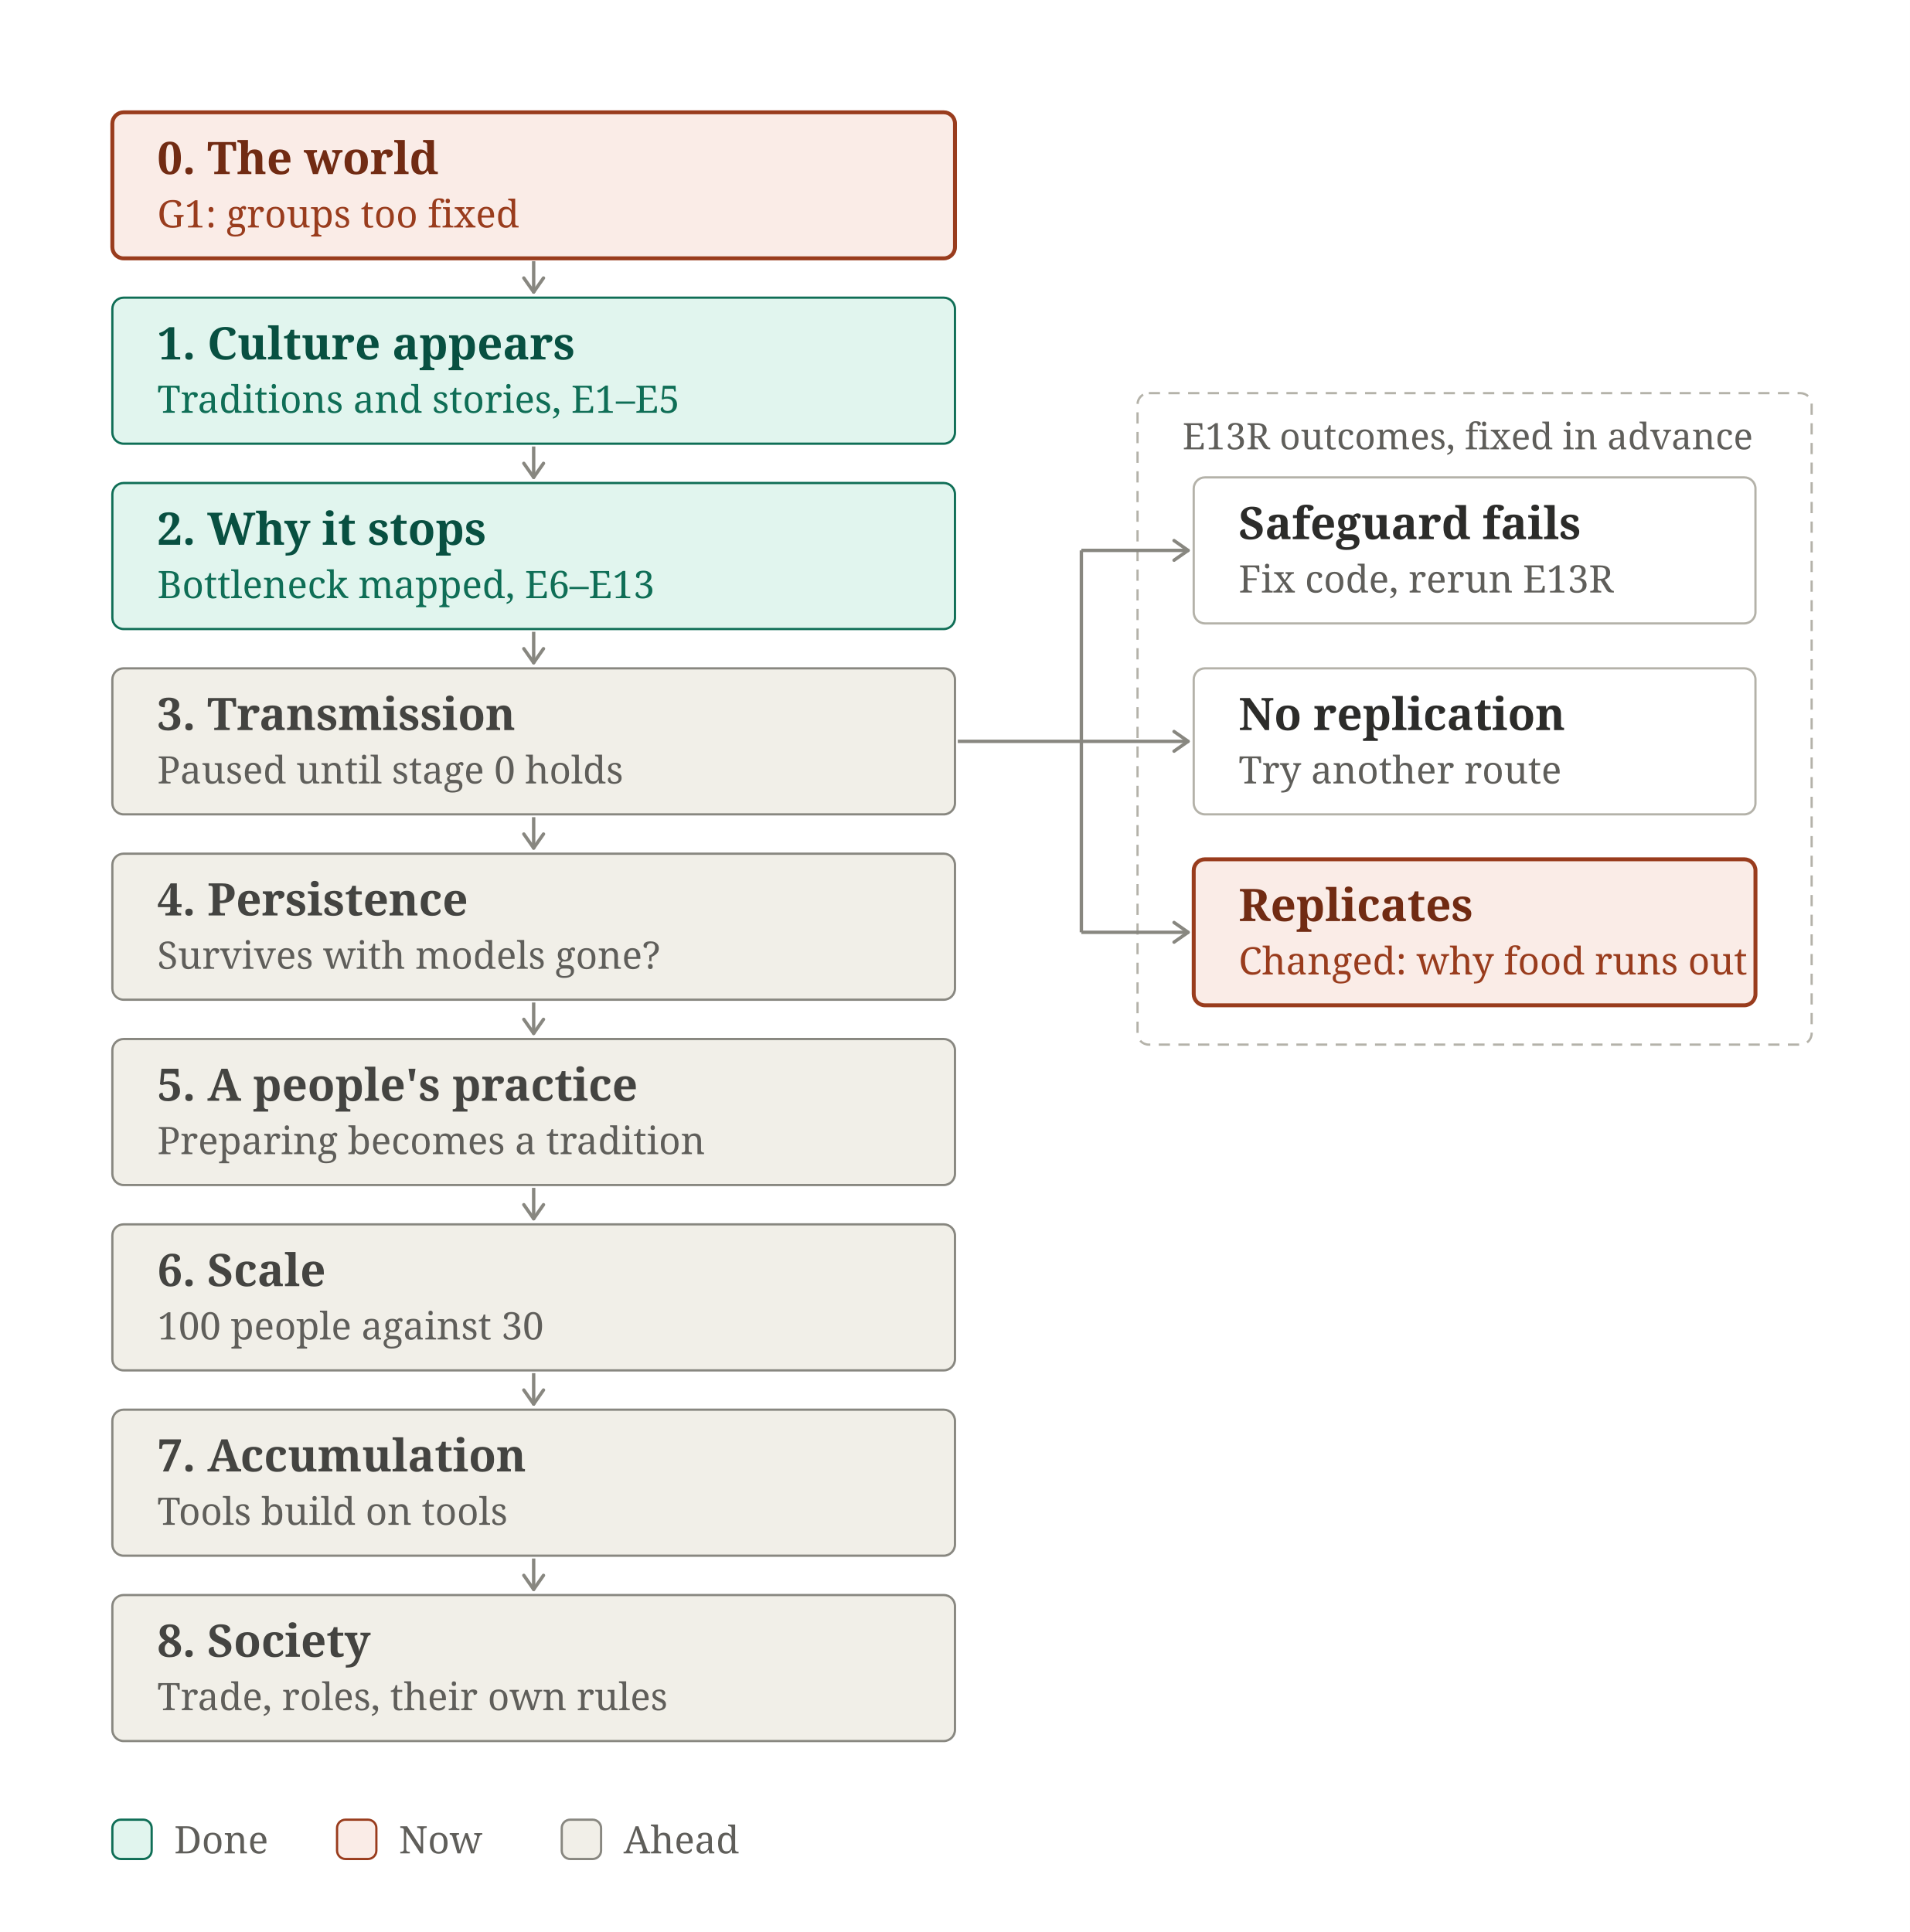
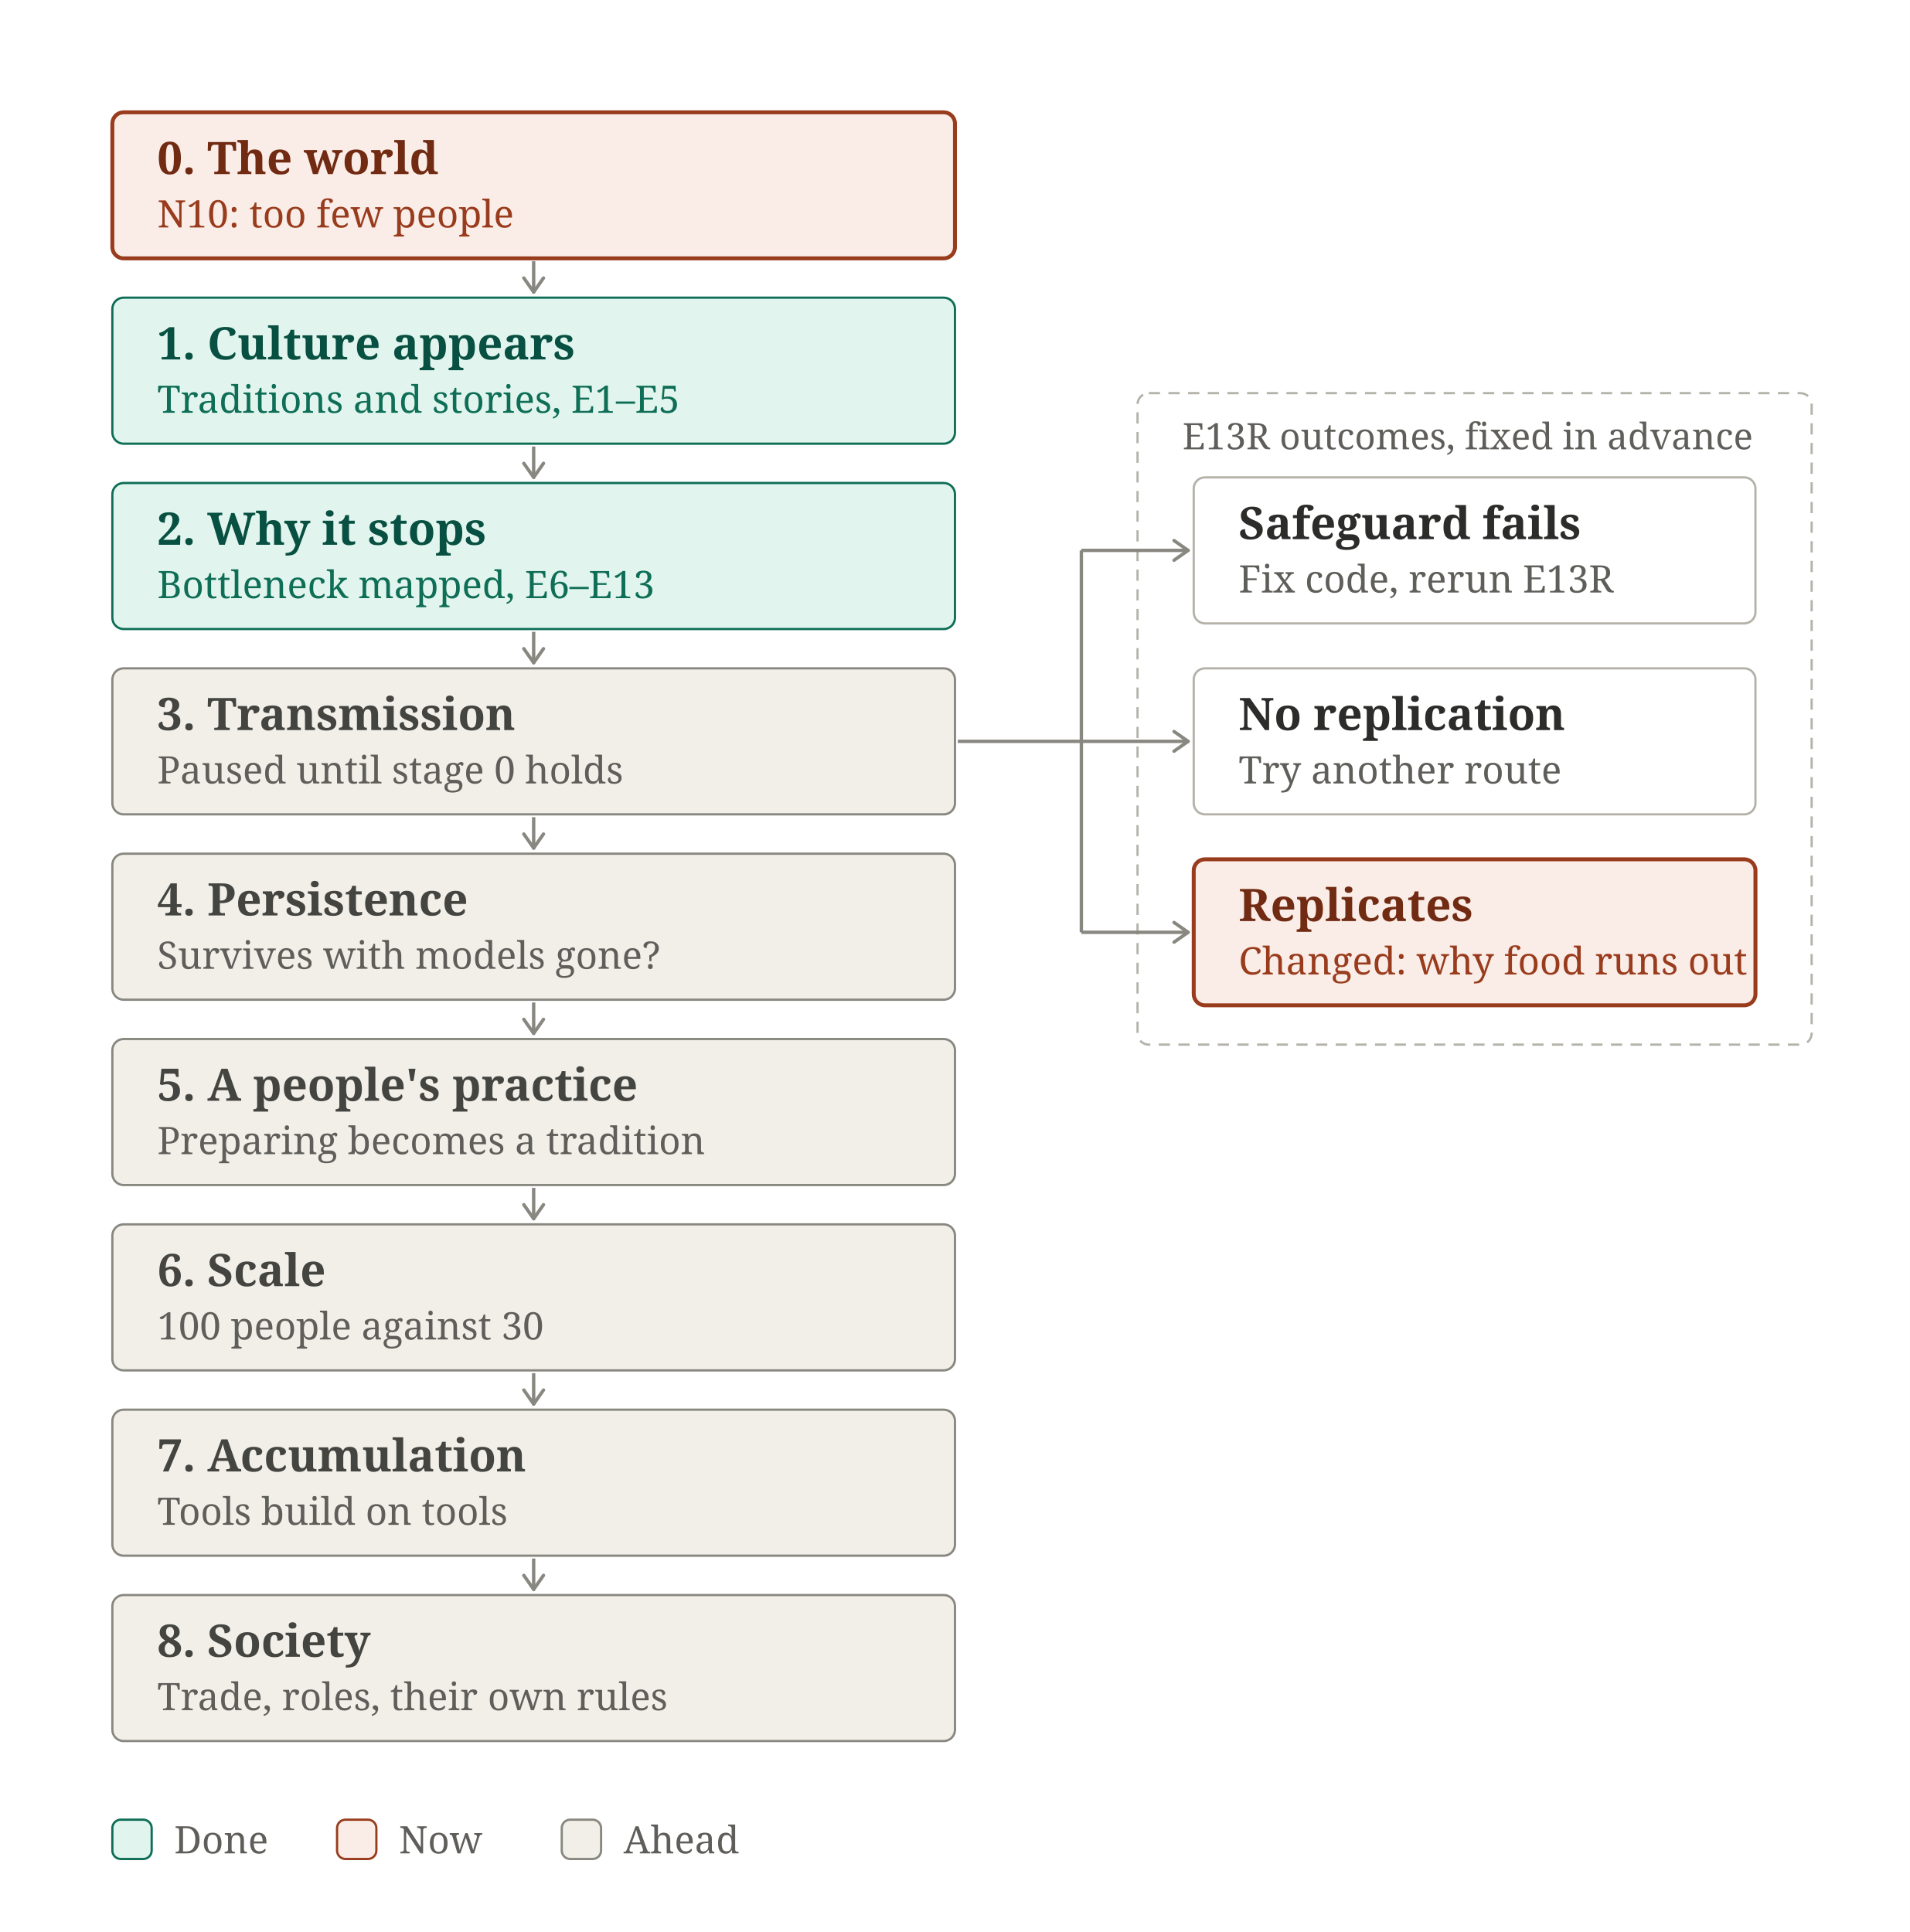
<svg xmlns="http://www.w3.org/2000/svg" width="680" height="688" viewBox="0 0 680 688" font-family="Garamond, Georgia, serif" role="img">
  <rect width="680" height="688" fill="#FFFFFF" />
  <rect x="405" y="140" width="240" height="232" rx="4" fill="none" stroke="#B4B2A9" stroke-width="0.8" stroke-dasharray="4 3" />
  <text x="421" y="160" font-size="13" fill="#5F5E5A">E13R outcomes, fixed in advance</text>
  <line x1="190" y1="93" x2="190" y2="104" stroke="#888780" stroke-width="1.2" />
  <line x1="186.5" y1="99.0" x2="190" y2="104" stroke="#888780" stroke-width="1.2" stroke-linecap="round" />
  <line x1="193.5" y1="99.0" x2="190" y2="104" stroke="#888780" stroke-width="1.2" stroke-linecap="round" />
  <line x1="190" y1="159" x2="190" y2="170" stroke="#888780" stroke-width="1.2" />
  <line x1="186.5" y1="165.0" x2="190" y2="170" stroke="#888780" stroke-width="1.2" stroke-linecap="round" />
  <line x1="193.5" y1="165.0" x2="190" y2="170" stroke="#888780" stroke-width="1.2" stroke-linecap="round" />
  <line x1="190" y1="225" x2="190" y2="236" stroke="#888780" stroke-width="1.2" />
  <line x1="186.5" y1="231.0" x2="190" y2="236" stroke="#888780" stroke-width="1.2" stroke-linecap="round" />
  <line x1="193.5" y1="231.0" x2="190" y2="236" stroke="#888780" stroke-width="1.2" stroke-linecap="round" />
  <line x1="190" y1="291" x2="190" y2="302" stroke="#888780" stroke-width="1.2" />
  <line x1="186.5" y1="297.0" x2="190" y2="302" stroke="#888780" stroke-width="1.2" stroke-linecap="round" />
  <line x1="193.5" y1="297.0" x2="190" y2="302" stroke="#888780" stroke-width="1.2" stroke-linecap="round" />
  <line x1="190" y1="357" x2="190" y2="368" stroke="#888780" stroke-width="1.2" />
  <line x1="186.5" y1="363.0" x2="190" y2="368" stroke="#888780" stroke-width="1.2" stroke-linecap="round" />
  <line x1="193.5" y1="363.0" x2="190" y2="368" stroke="#888780" stroke-width="1.2" stroke-linecap="round" />
  <line x1="190" y1="423" x2="190" y2="434" stroke="#888780" stroke-width="1.2" />
  <line x1="186.5" y1="429.0" x2="190" y2="434" stroke="#888780" stroke-width="1.2" stroke-linecap="round" />
  <line x1="193.5" y1="429.0" x2="190" y2="434" stroke="#888780" stroke-width="1.2" stroke-linecap="round" />
  <line x1="190" y1="489" x2="190" y2="500" stroke="#888780" stroke-width="1.2" />
  <line x1="186.5" y1="495.0" x2="190" y2="500" stroke="#888780" stroke-width="1.2" stroke-linecap="round" />
  <line x1="193.5" y1="495.0" x2="190" y2="500" stroke="#888780" stroke-width="1.2" stroke-linecap="round" />
  <line x1="190" y1="555" x2="190" y2="566" stroke="#888780" stroke-width="1.2" />
  <line x1="186.5" y1="561.0" x2="190" y2="566" stroke="#888780" stroke-width="1.2" stroke-linecap="round" />
  <line x1="193.5" y1="561.0" x2="190" y2="566" stroke="#888780" stroke-width="1.2" stroke-linecap="round" />
  <line x1="341" y1="264" x2="385" y2="264" stroke="#888780" stroke-width="1.2" />
  <line x1="385" y1="196" x2="385" y2="332" stroke="#888780" stroke-width="1.2" />
  <line x1="385" y1="196" x2="423" y2="196" stroke="#888780" stroke-width="1.2" />
  <line x1="418.0" y1="199.5" x2="423" y2="196" stroke="#888780" stroke-width="1.2" stroke-linecap="round" />
  <line x1="418.0" y1="192.5" x2="423" y2="196" stroke="#888780" stroke-width="1.2" stroke-linecap="round" />
  <line x1="385" y1="264" x2="423" y2="264" stroke="#888780" stroke-width="1.2" />
  <line x1="418.0" y1="267.5" x2="423" y2="264" stroke="#888780" stroke-width="1.2" stroke-linecap="round" />
  <line x1="418.0" y1="260.5" x2="423" y2="264" stroke="#888780" stroke-width="1.2" stroke-linecap="round" />
  <line x1="385" y1="332" x2="423" y2="332" stroke="#888780" stroke-width="1.2" />
  <line x1="418.0" y1="335.5" x2="423" y2="332" stroke="#888780" stroke-width="1.2" stroke-linecap="round" />
  <line x1="418.0" y1="328.5" x2="423" y2="332" stroke="#888780" stroke-width="1.2" stroke-linecap="round" />
  <rect x="40" y="40" width="300" height="52" rx="4" fill="#FAECE7" stroke="#993C1D" stroke-width="1.4" />
  <text x="56" y="62" font-size="16" font-weight="bold" fill="#712B13">0. The world</text>
-   <text x="56" y="81" font-size="13.5" fill="#993C1D">G1: groups too fixed</text>
+   <text x="56" y="81" font-size="13.5" fill="#993C1D">N10: too few people</text>
  <rect x="40" y="106" width="300" height="52" rx="4" fill="#E1F5EE" stroke="#0F6E56" stroke-width="0.8" />
  <text x="56" y="128" font-size="16" font-weight="bold" fill="#085041">1. Culture appears</text>
  <text x="56" y="147" font-size="13.5" fill="#0F6E56">Traditions and stories, E1–E5</text>
  <rect x="40" y="172" width="300" height="52" rx="4" fill="#E1F5EE" stroke="#0F6E56" stroke-width="0.8" />
  <text x="56" y="194" font-size="16" font-weight="bold" fill="#085041">2. Why it stops</text>
  <text x="56" y="213" font-size="13.5" fill="#0F6E56">Bottleneck mapped, E6–E13</text>
  <rect x="40" y="238" width="300" height="52" rx="4" fill="#F1EFE8" stroke="#888780" stroke-width="0.8" />
  <text x="56" y="260" font-size="16" font-weight="bold" fill="#444441">3. Transmission</text>
  <text x="56" y="279" font-size="13.5" fill="#5F5E5A">Paused until stage 0 holds</text>
  <rect x="40" y="304" width="300" height="52" rx="4" fill="#F1EFE8" stroke="#888780" stroke-width="0.8" />
  <text x="56" y="326" font-size="16" font-weight="bold" fill="#444441">4. Persistence</text>
  <text x="56" y="345" font-size="13.5" fill="#5F5E5A">Survives with models gone?</text>
  <rect x="40" y="370" width="300" height="52" rx="4" fill="#F1EFE8" stroke="#888780" stroke-width="0.8" />
  <text x="56" y="392" font-size="16" font-weight="bold" fill="#444441">5. A people's practice</text>
  <text x="56" y="411" font-size="13.5" fill="#5F5E5A">Preparing becomes a tradition</text>
  <rect x="40" y="436" width="300" height="52" rx="4" fill="#F1EFE8" stroke="#888780" stroke-width="0.8" />
  <text x="56" y="458" font-size="16" font-weight="bold" fill="#444441">6. Scale</text>
  <text x="56" y="477" font-size="13.5" fill="#5F5E5A">100 people against 30</text>
  <rect x="40" y="502" width="300" height="52" rx="4" fill="#F1EFE8" stroke="#888780" stroke-width="0.8" />
  <text x="56" y="524" font-size="16" font-weight="bold" fill="#444441">7. Accumulation</text>
  <text x="56" y="543" font-size="13.5" fill="#5F5E5A">Tools build on tools</text>
  <rect x="40" y="568" width="300" height="52" rx="4" fill="#F1EFE8" stroke="#888780" stroke-width="0.8" />
  <text x="56" y="590" font-size="16" font-weight="bold" fill="#444441">8. Society</text>
  <text x="56" y="609" font-size="13.5" fill="#5F5E5A">Trade, roles, their own rules</text>
  <rect x="425" y="170" width="200" height="52" rx="4" fill="#FFFFFF" stroke="#B4B2A9" stroke-width="0.8" />
  <text x="441" y="192" font-size="16" font-weight="bold" fill="#2C2C2A">Safeguard fails</text>
  <text x="441" y="211" font-size="13.5" fill="#5F5E5A">Fix code, rerun E13R</text>
  <rect x="425" y="238" width="200" height="52" rx="4" fill="#FFFFFF" stroke="#B4B2A9" stroke-width="0.8" />
  <text x="441" y="260" font-size="16" font-weight="bold" fill="#2C2C2A">No replication</text>
  <text x="441" y="279" font-size="13.5" fill="#5F5E5A">Try another route</text>
  <rect x="425" y="306" width="200" height="52" rx="4" fill="#FAECE7" stroke="#993C1D" stroke-width="1.4" />
  <text x="441" y="328" font-size="16" font-weight="bold" fill="#712B13">Replicates</text>
  <text x="441" y="347" font-size="13.5" fill="#993C1D">Changed: why food runs out</text>
  <rect x="40" y="648" width="14" height="14" rx="3" fill="#E1F5EE" stroke="#0F6E56" stroke-width="0.8" />
  <text x="62" y="660" font-size="13.5" fill="#5F5E5A">Done</text>
  <rect x="120" y="648" width="14" height="14" rx="3" fill="#FAECE7" stroke="#993C1D" stroke-width="0.8" />
  <text x="142" y="660" font-size="13.5" fill="#5F5E5A">Now</text>
  <rect x="200" y="648" width="14" height="14" rx="3" fill="#F1EFE8" stroke="#888780" stroke-width="0.8" />
  <text x="222" y="660" font-size="13.5" fill="#5F5E5A">Ahead</text>
</svg>
